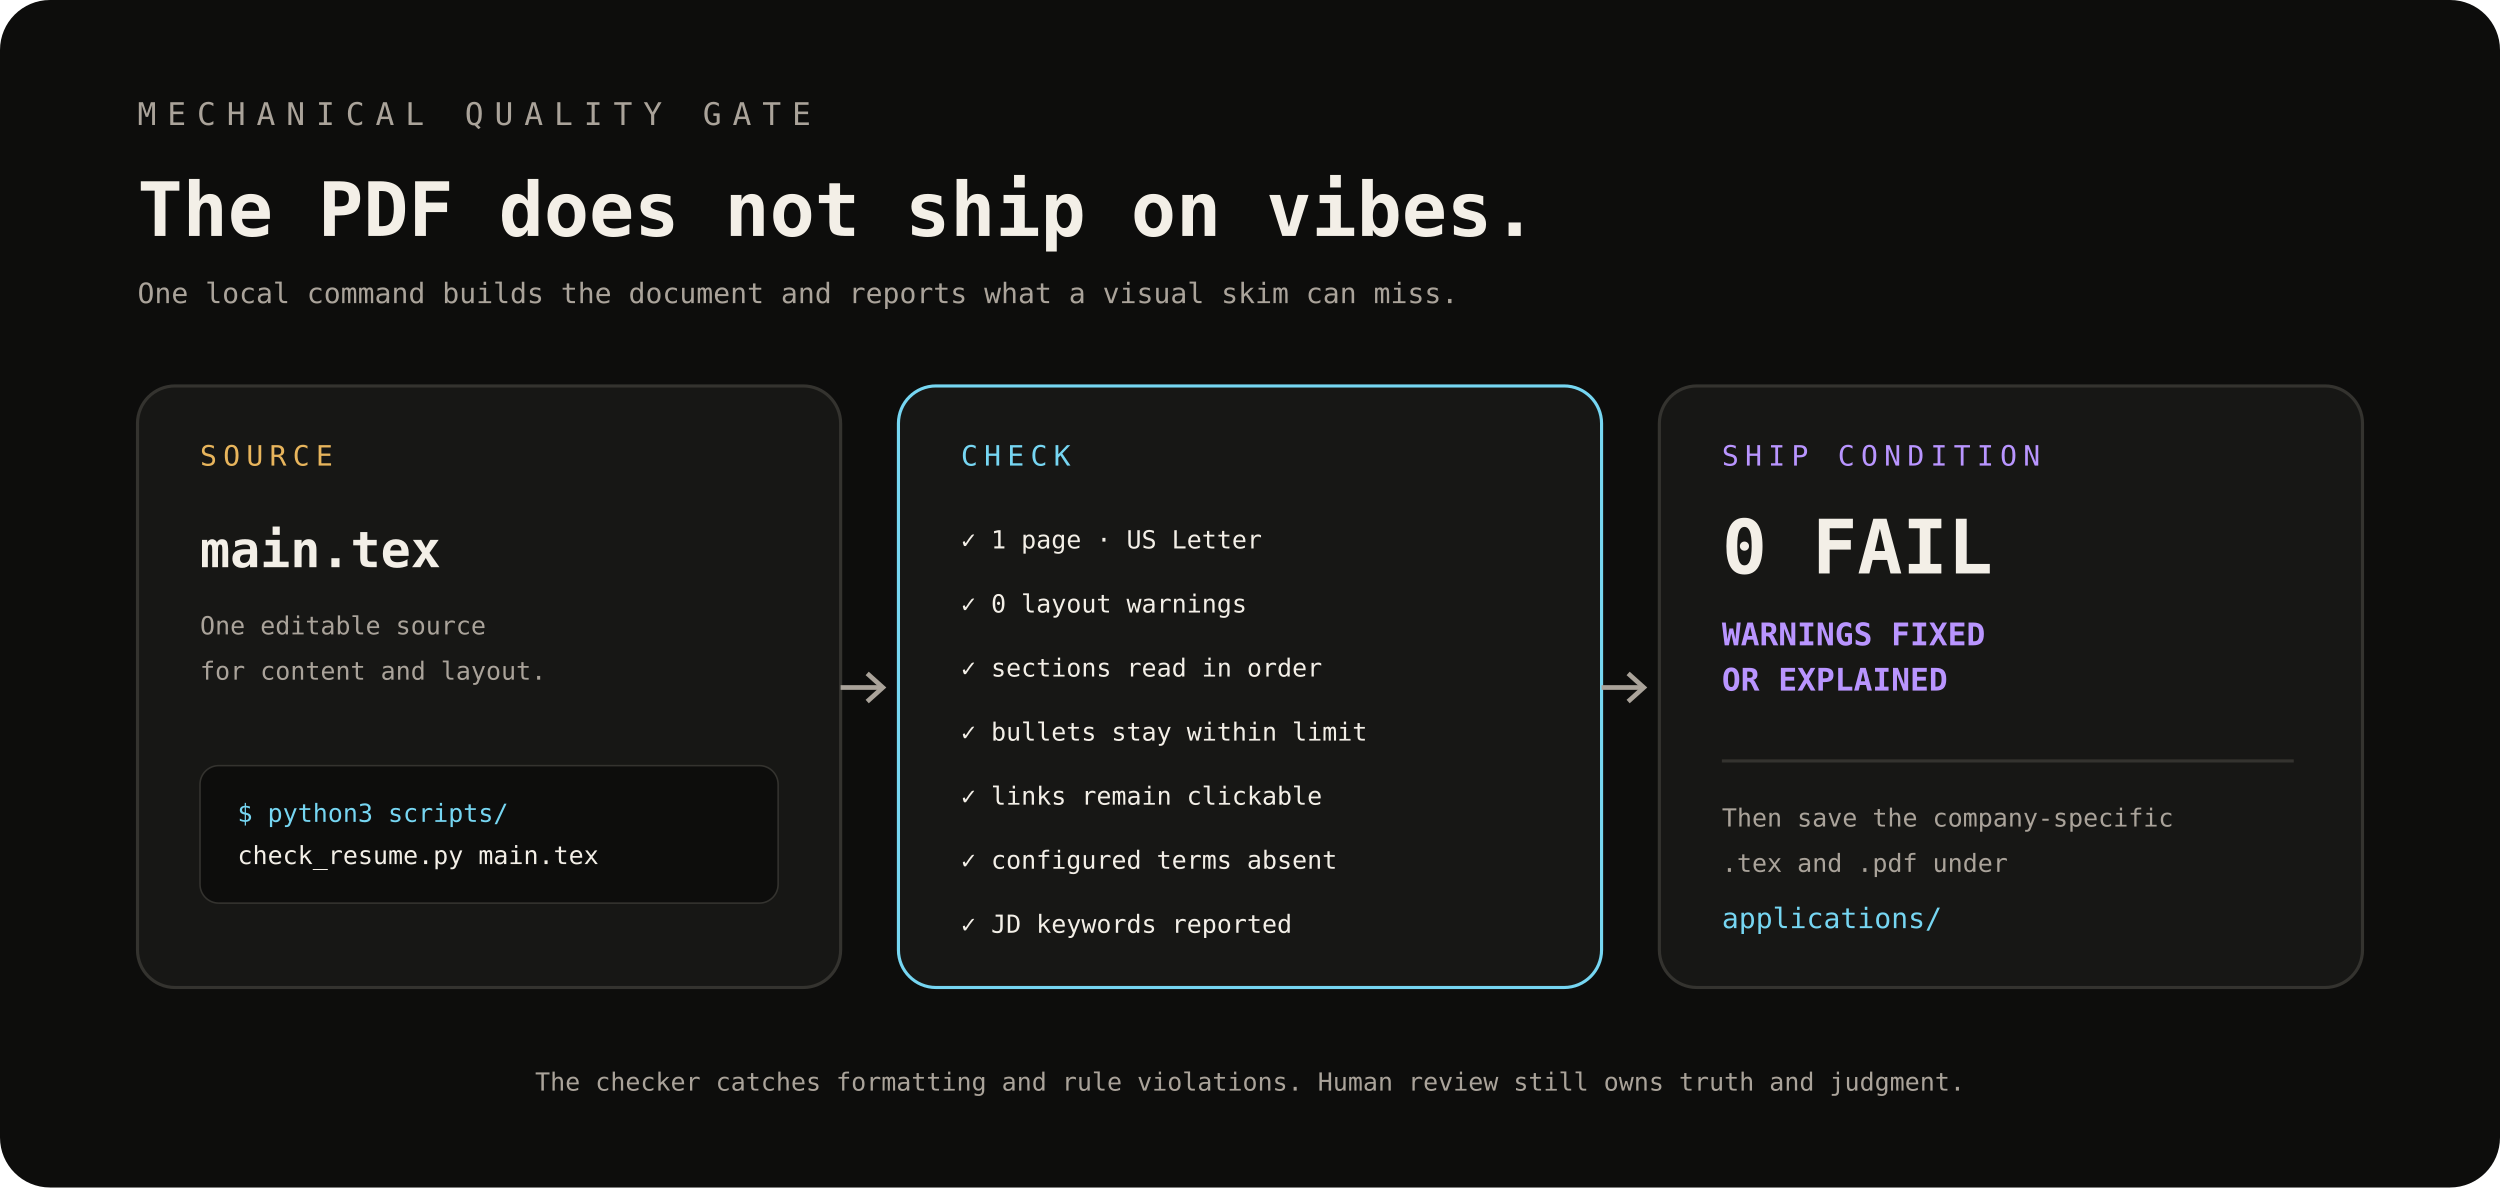
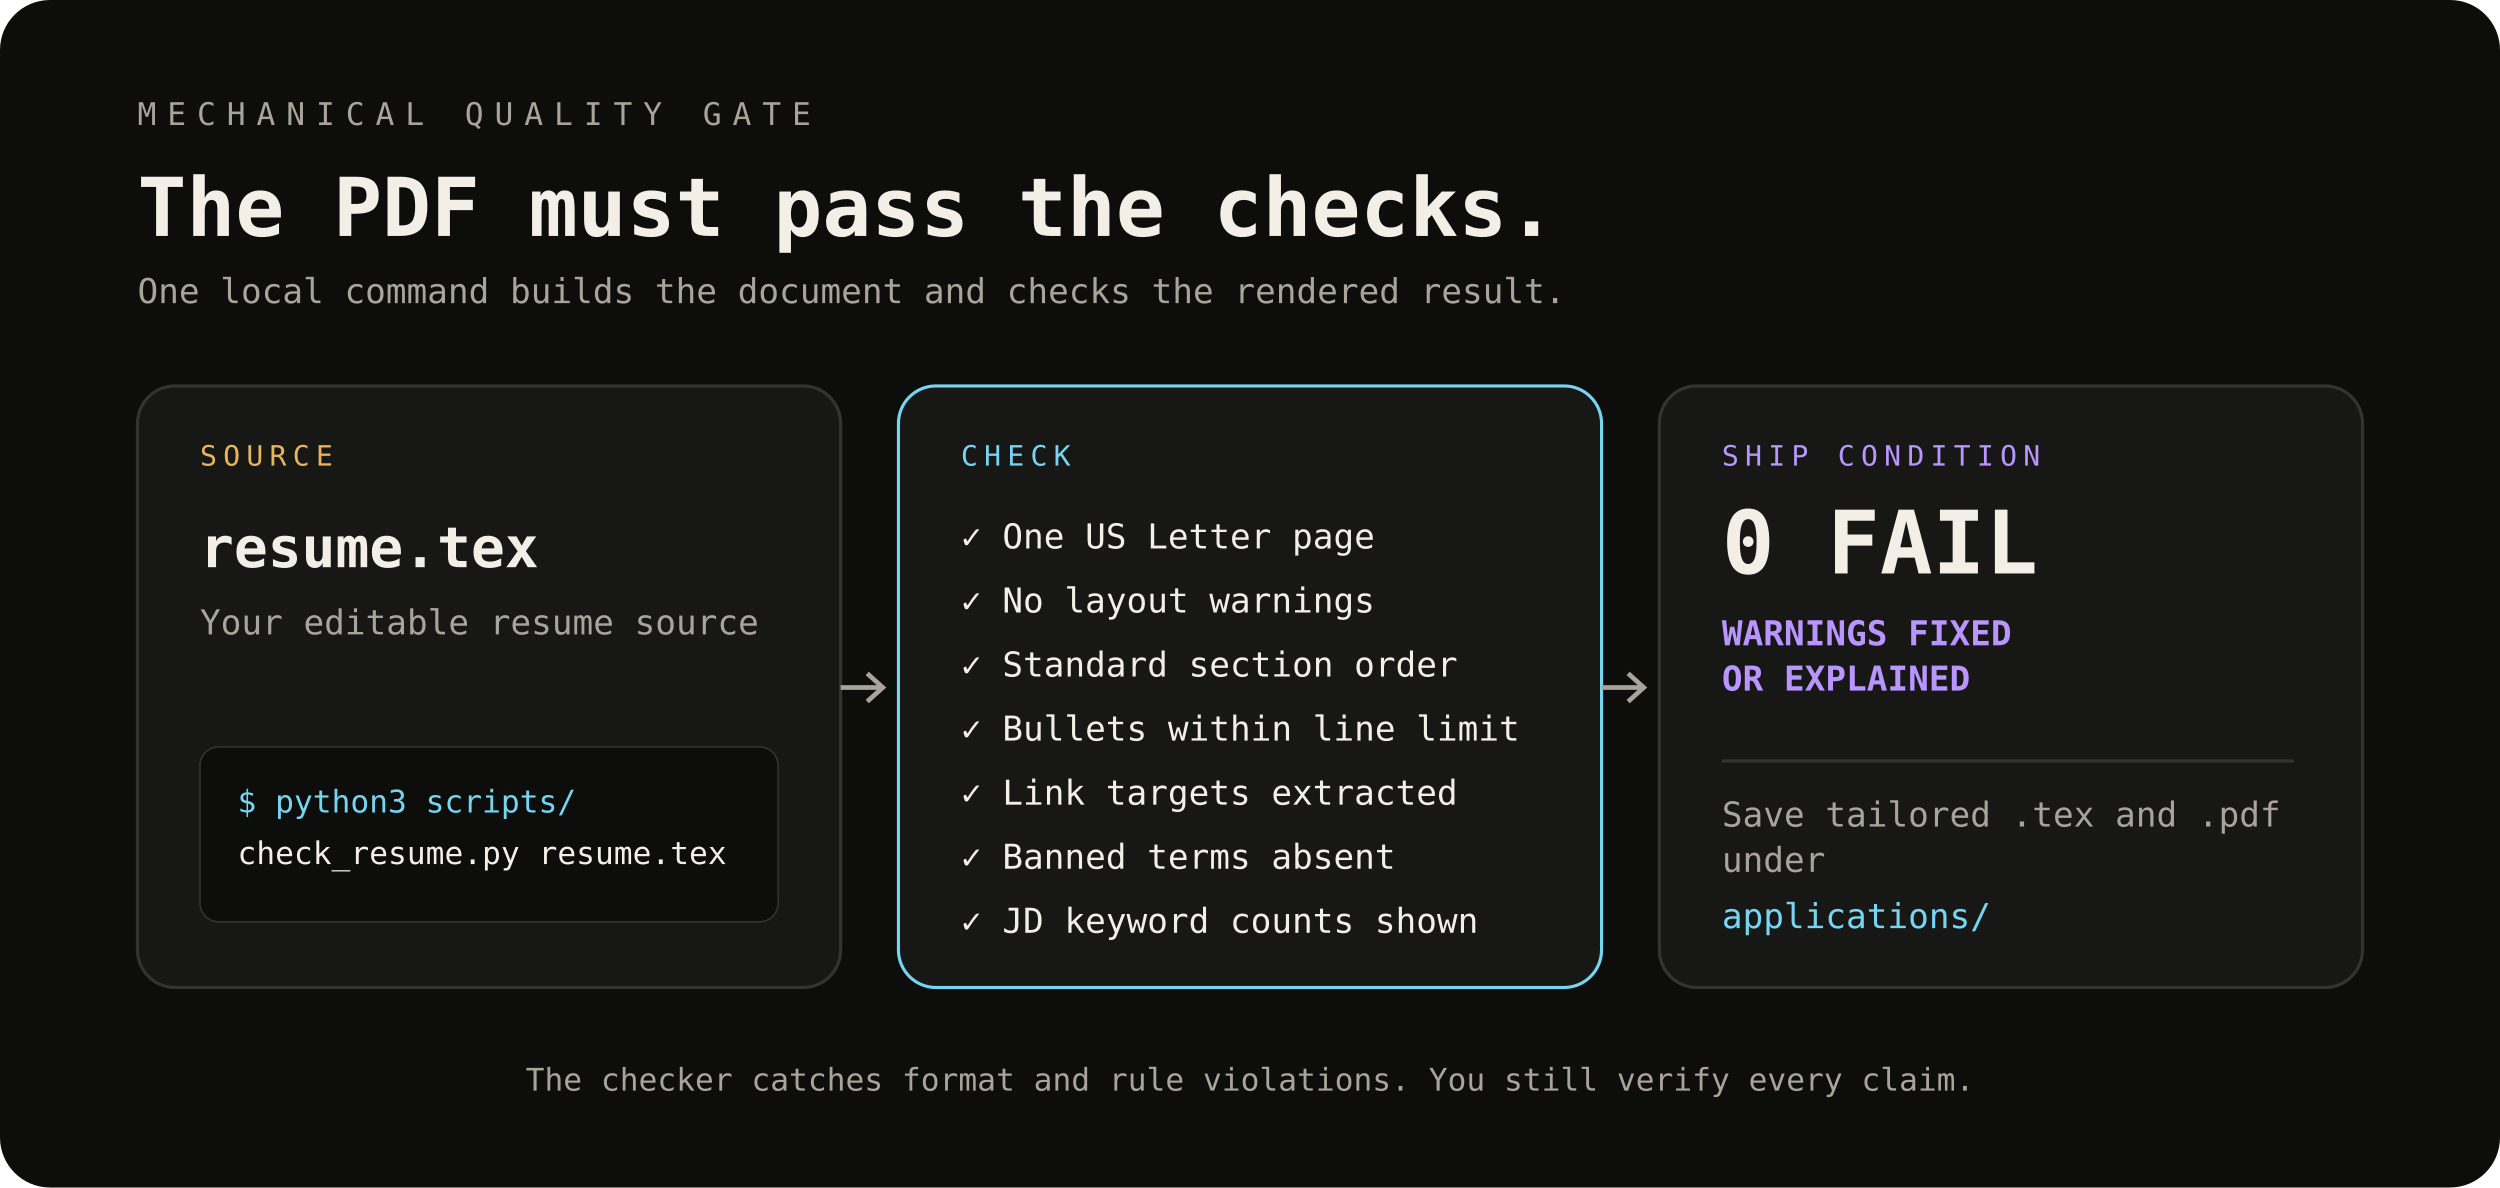
<svg xmlns="http://www.w3.org/2000/svg" width="1600" height="760" viewBox="0 0 1600 760" role="img" aria-labelledby="title desc">
  <rect width="1600" height="760" rx="32" fill="#0d0d0c" />
  <g font-family="ui-monospace, SFMono-Regular, Menlo, Consolas, monospace">
    <text x="88" y="80" fill="#aaa39a" font-size="20" letter-spacing="7">MECHANICAL QUALITY GATE</text>
-     <text x="88" y="151" fill="#f3efe7" font-size="48" font-weight="700">The PDF does not ship on vibes.</text>
-     <text x="88" y="194" fill="#aaa39a" font-size="18">One local command builds the document and reports what a visual skim can miss.</text>
+     <text x="88" y="151" fill="#f3efe7" font-size="52" font-weight="700">The PDF must pass the checks.</text>
+     <text x="88" y="194" fill="#aaa39a" font-size="22">One local command builds the document and checks the rendered result.</text>
    <rect x="88" y="247" width="450" height="385" rx="24" fill="#171715" stroke="#34332f" stroke-width="2" />
    <rect x="575" y="247" width="450" height="385" rx="24" fill="#171715" stroke="#76d6f2" stroke-width="2" />
    <rect x="1062" y="247" width="450" height="385" rx="24" fill="#171715" stroke="#34332f" stroke-width="2" />
    <text x="128" y="298" fill="#e8b55c" font-size="18" letter-spacing="4">SOURCE</text>
    <text x="615" y="298" fill="#76d6f2" font-size="18" letter-spacing="4">CHECK</text>
    <text x="1102" y="298" fill="#b995ff" font-size="18" letter-spacing="4">SHIP CONDITION</text>
-     <text x="128" y="363" fill="#f3efe7" font-size="32" font-weight="700">main.tex</text>
-     <text x="128" y="406" fill="#aaa39a" font-size="16">One editable source</text>
-     <text x="128" y="435" fill="#aaa39a" font-size="16">for content and layout.</text>
-     <rect x="128" y="490" width="370" height="88" rx="12" fill="#0d0d0c" stroke="#34332f" />
-     <text x="152" y="526" fill="#76d6f2" font-size="16">$ python3 scripts/</text>
-     <text x="152" y="553" fill="#f3efe7" font-size="16">  check_resume.py main.tex</text>
-     <g font-size="16">
-       <text x="615" y="351" fill="#f3efe7">✓ 1 page · US Letter</text>
-       <text x="615" y="392" fill="#f3efe7">✓ 0 layout warnings</text>
-       <text x="615" y="433" fill="#f3efe7">✓ sections read in order</text>
-       <text x="615" y="474" fill="#f3efe7">✓ bullets stay within limit</text>
-       <text x="615" y="515" fill="#f3efe7">✓ links remain clickable</text>
-       <text x="615" y="556" fill="#f3efe7">✓ configured terms absent</text>
-       <text x="615" y="597" fill="#f3efe7">✓ JD keywords reported</text>
+     <text x="128" y="363" fill="#f3efe7" font-size="36" font-weight="700">resume.tex</text>
+     <text x="128" y="406" fill="#aaa39a" font-size="22">Your editable resume source</text>
+     <rect x="128" y="478" width="370" height="112" rx="12" fill="#0d0d0c" stroke="#34332f" />
+     <text x="152" y="520" fill="#76d6f2" font-size="20">$ python3 scripts/</text>
+     <text x="152" y="553" fill="#f3efe7" font-size="20">  check_resume.py resume.tex</text>
+     <g font-size="22">
+       <text x="615" y="351" fill="#f3efe7">✓ One US Letter page</text>
+       <text x="615" y="392" fill="#f3efe7">✓ No layout warnings</text>
+       <text x="615" y="433" fill="#f3efe7">✓ Standard section order</text>
+       <text x="615" y="474" fill="#f3efe7">✓ Bullets within line limit</text>
+       <text x="615" y="515" fill="#f3efe7">✓ Link targets extracted</text>
+       <text x="615" y="556" fill="#f3efe7">✓ Banned terms absent</text>
+       <text x="615" y="597" fill="#f3efe7">✓ JD keyword counts shown</text>
    </g>
-     <text x="1102" y="367" fill="#f3efe7" font-size="48" font-weight="700">0 FAIL</text>
-     <text x="1102" y="413" fill="#b995ff" font-size="20" font-weight="700">WARNINGS FIXED</text>
-     <text x="1102" y="442" fill="#b995ff" font-size="20" font-weight="700">OR EXPLAINED</text>
+     <text x="1102" y="367" fill="#f3efe7" font-size="56" font-weight="700">0 FAIL</text>
+     <text x="1102" y="413" fill="#b995ff" font-size="22" font-weight="700">WARNINGS FIXED</text>
+     <text x="1102" y="442" fill="#b995ff" font-size="22" font-weight="700">OR EXPLAINED</text>
    <line x1="1102" y1="487" x2="1468" y2="487" stroke="#34332f" stroke-width="2" />
-     <text x="1102" y="529" fill="#aaa39a" font-size="16">Then save the company-specific</text>
-     <text x="1102" y="558" fill="#aaa39a" font-size="16">.tex and .pdf under</text>
-     <text x="1102" y="594" fill="#76d6f2" font-size="18">applications/</text>
+     <text x="1102" y="529" fill="#aaa39a" font-size="22">Save tailored .tex and .pdf</text>
+     <text x="1102" y="558" fill="#aaa39a" font-size="22">under</text>
+     <text x="1102" y="594" fill="#76d6f2" font-size="22">applications/</text>
    <path d="M538 440H565" stroke="#aaa39a" stroke-width="3" />
    <path d="M555 431L565 440L555 449" fill="none" stroke="#aaa39a" stroke-width="3" />
    <path d="M1025 440H1052" stroke="#aaa39a" stroke-width="3" />
    <path d="M1042 431L1052 440L1042 449" fill="none" stroke="#aaa39a" stroke-width="3" />
-     <text x="800" y="698" fill="#aaa39a" font-size="16" text-anchor="middle">The checker catches formatting and rule violations. Human review still owns truth and judgment.</text>
+     <text x="800" y="698" fill="#aaa39a" font-size="20" text-anchor="middle">The checker catches format and rule violations. You still verify every claim.</text>
  </g>
</svg>
